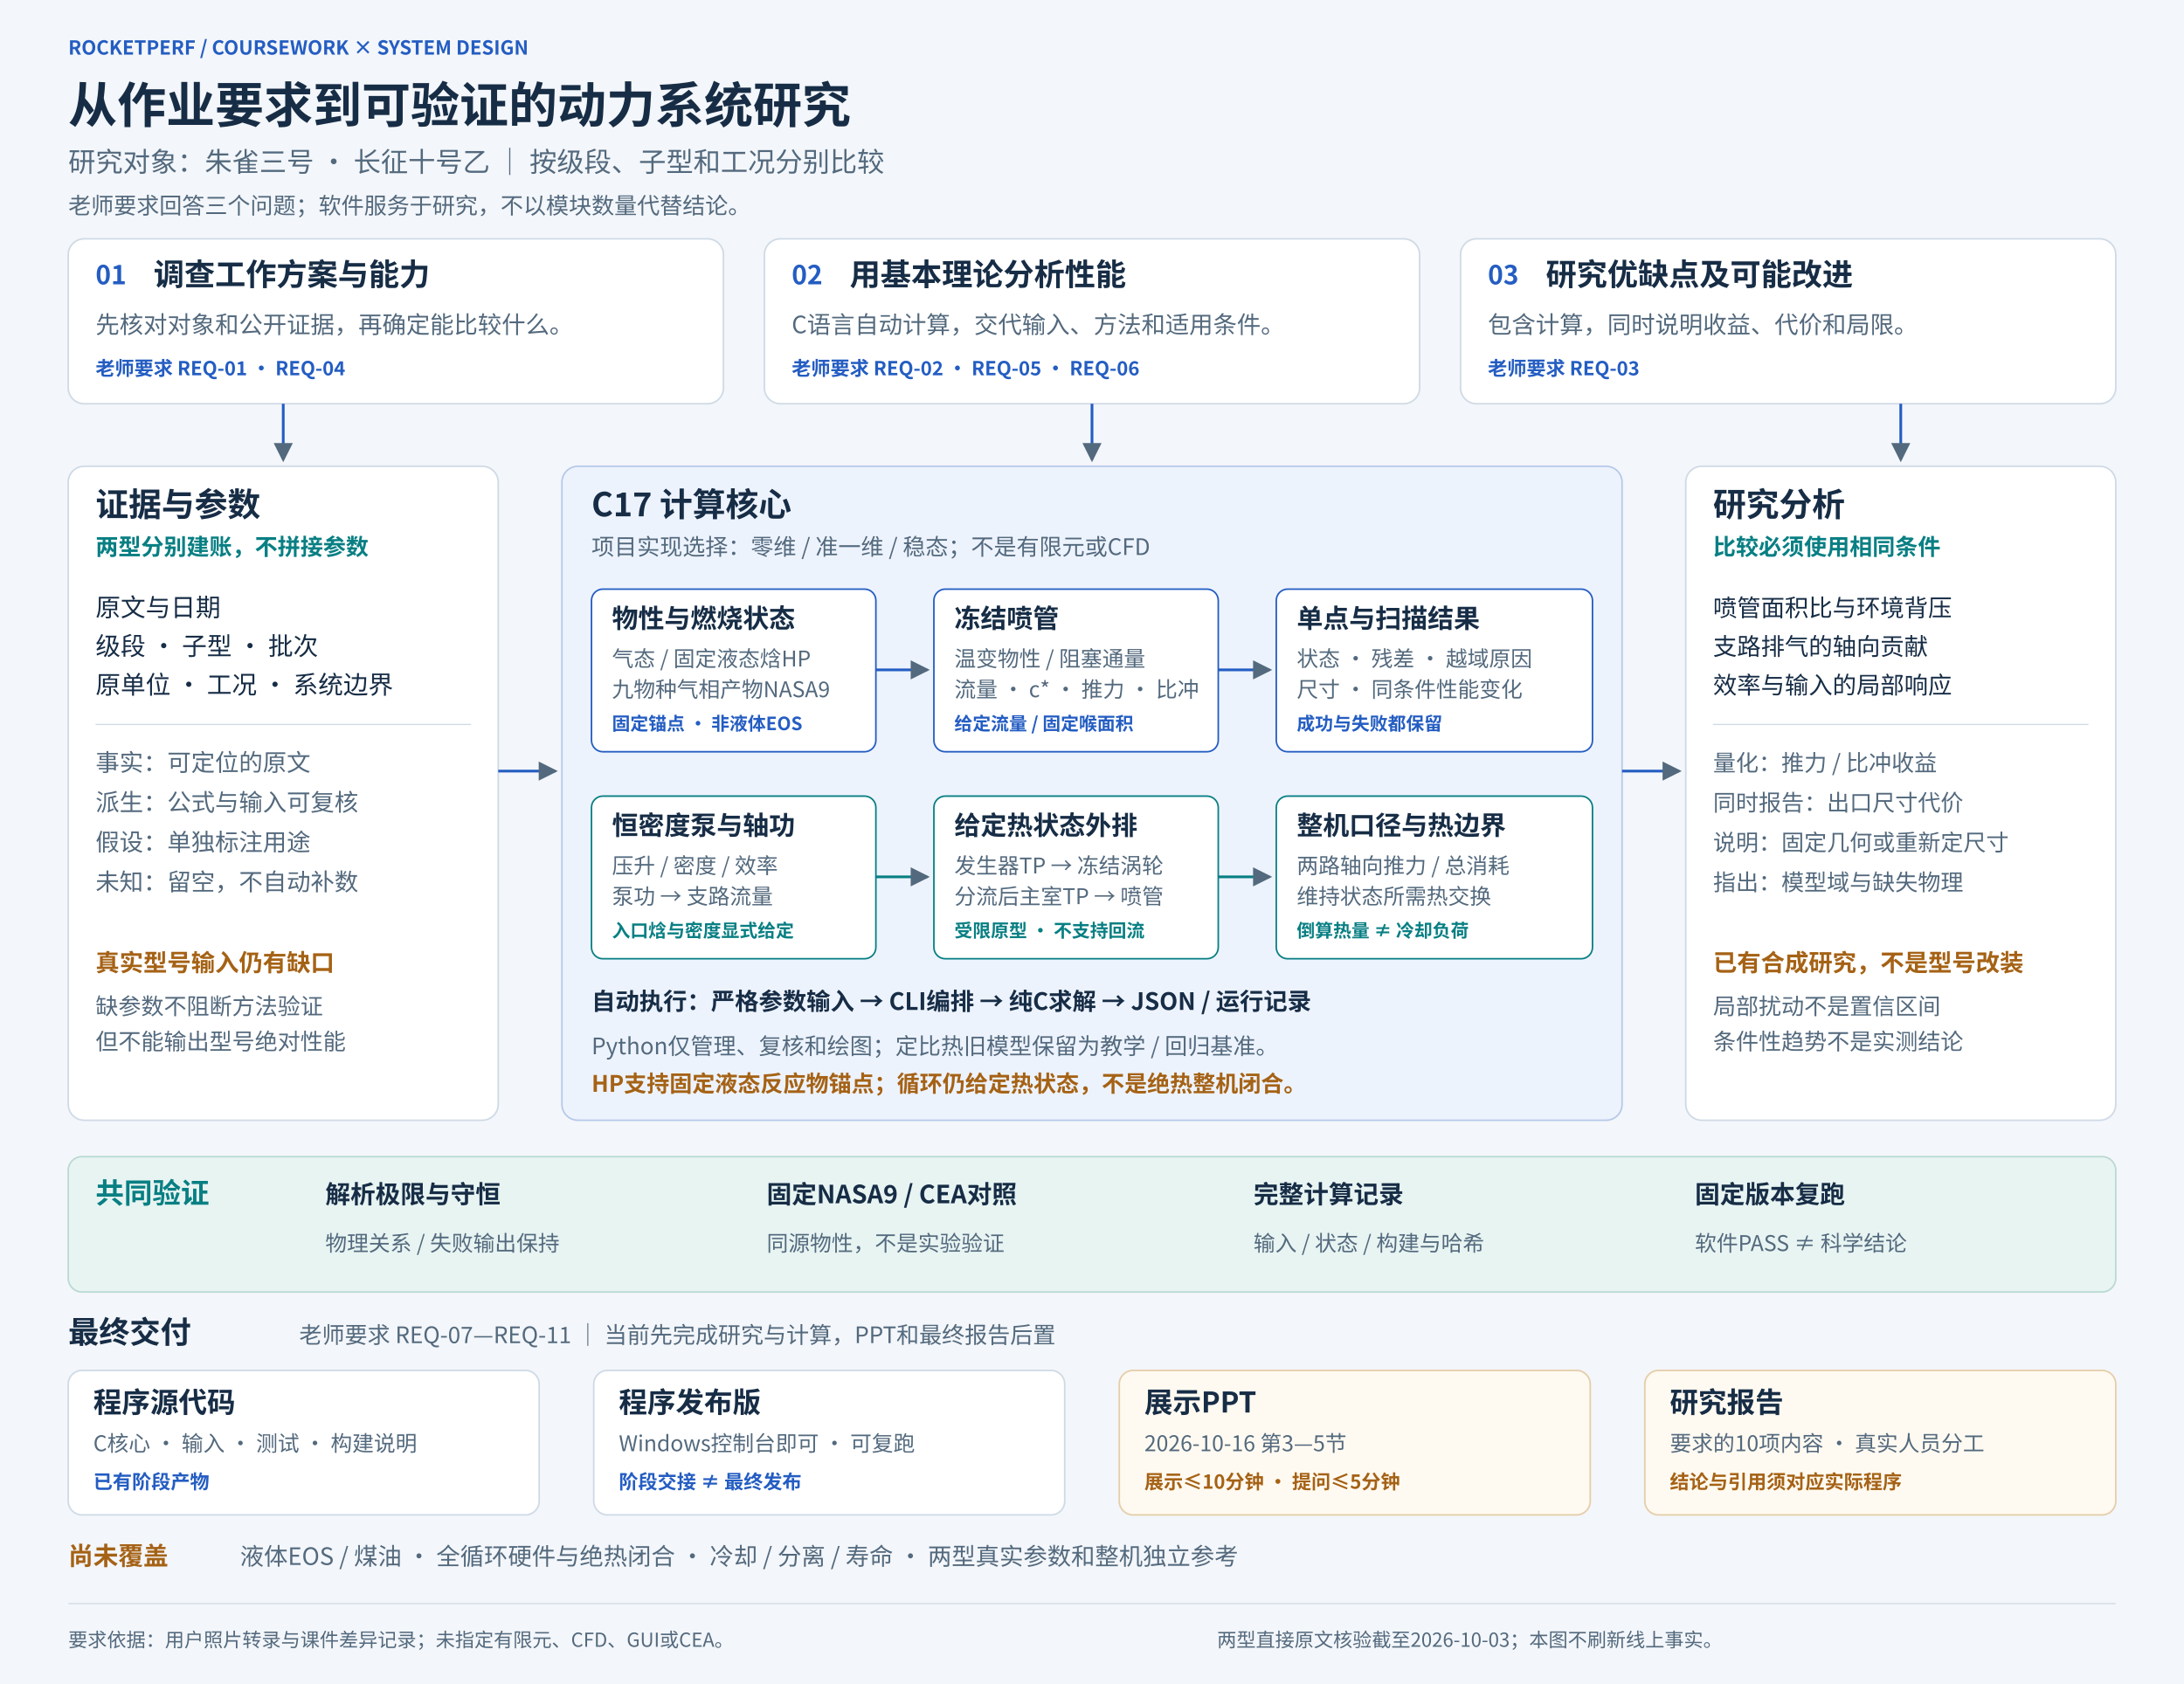
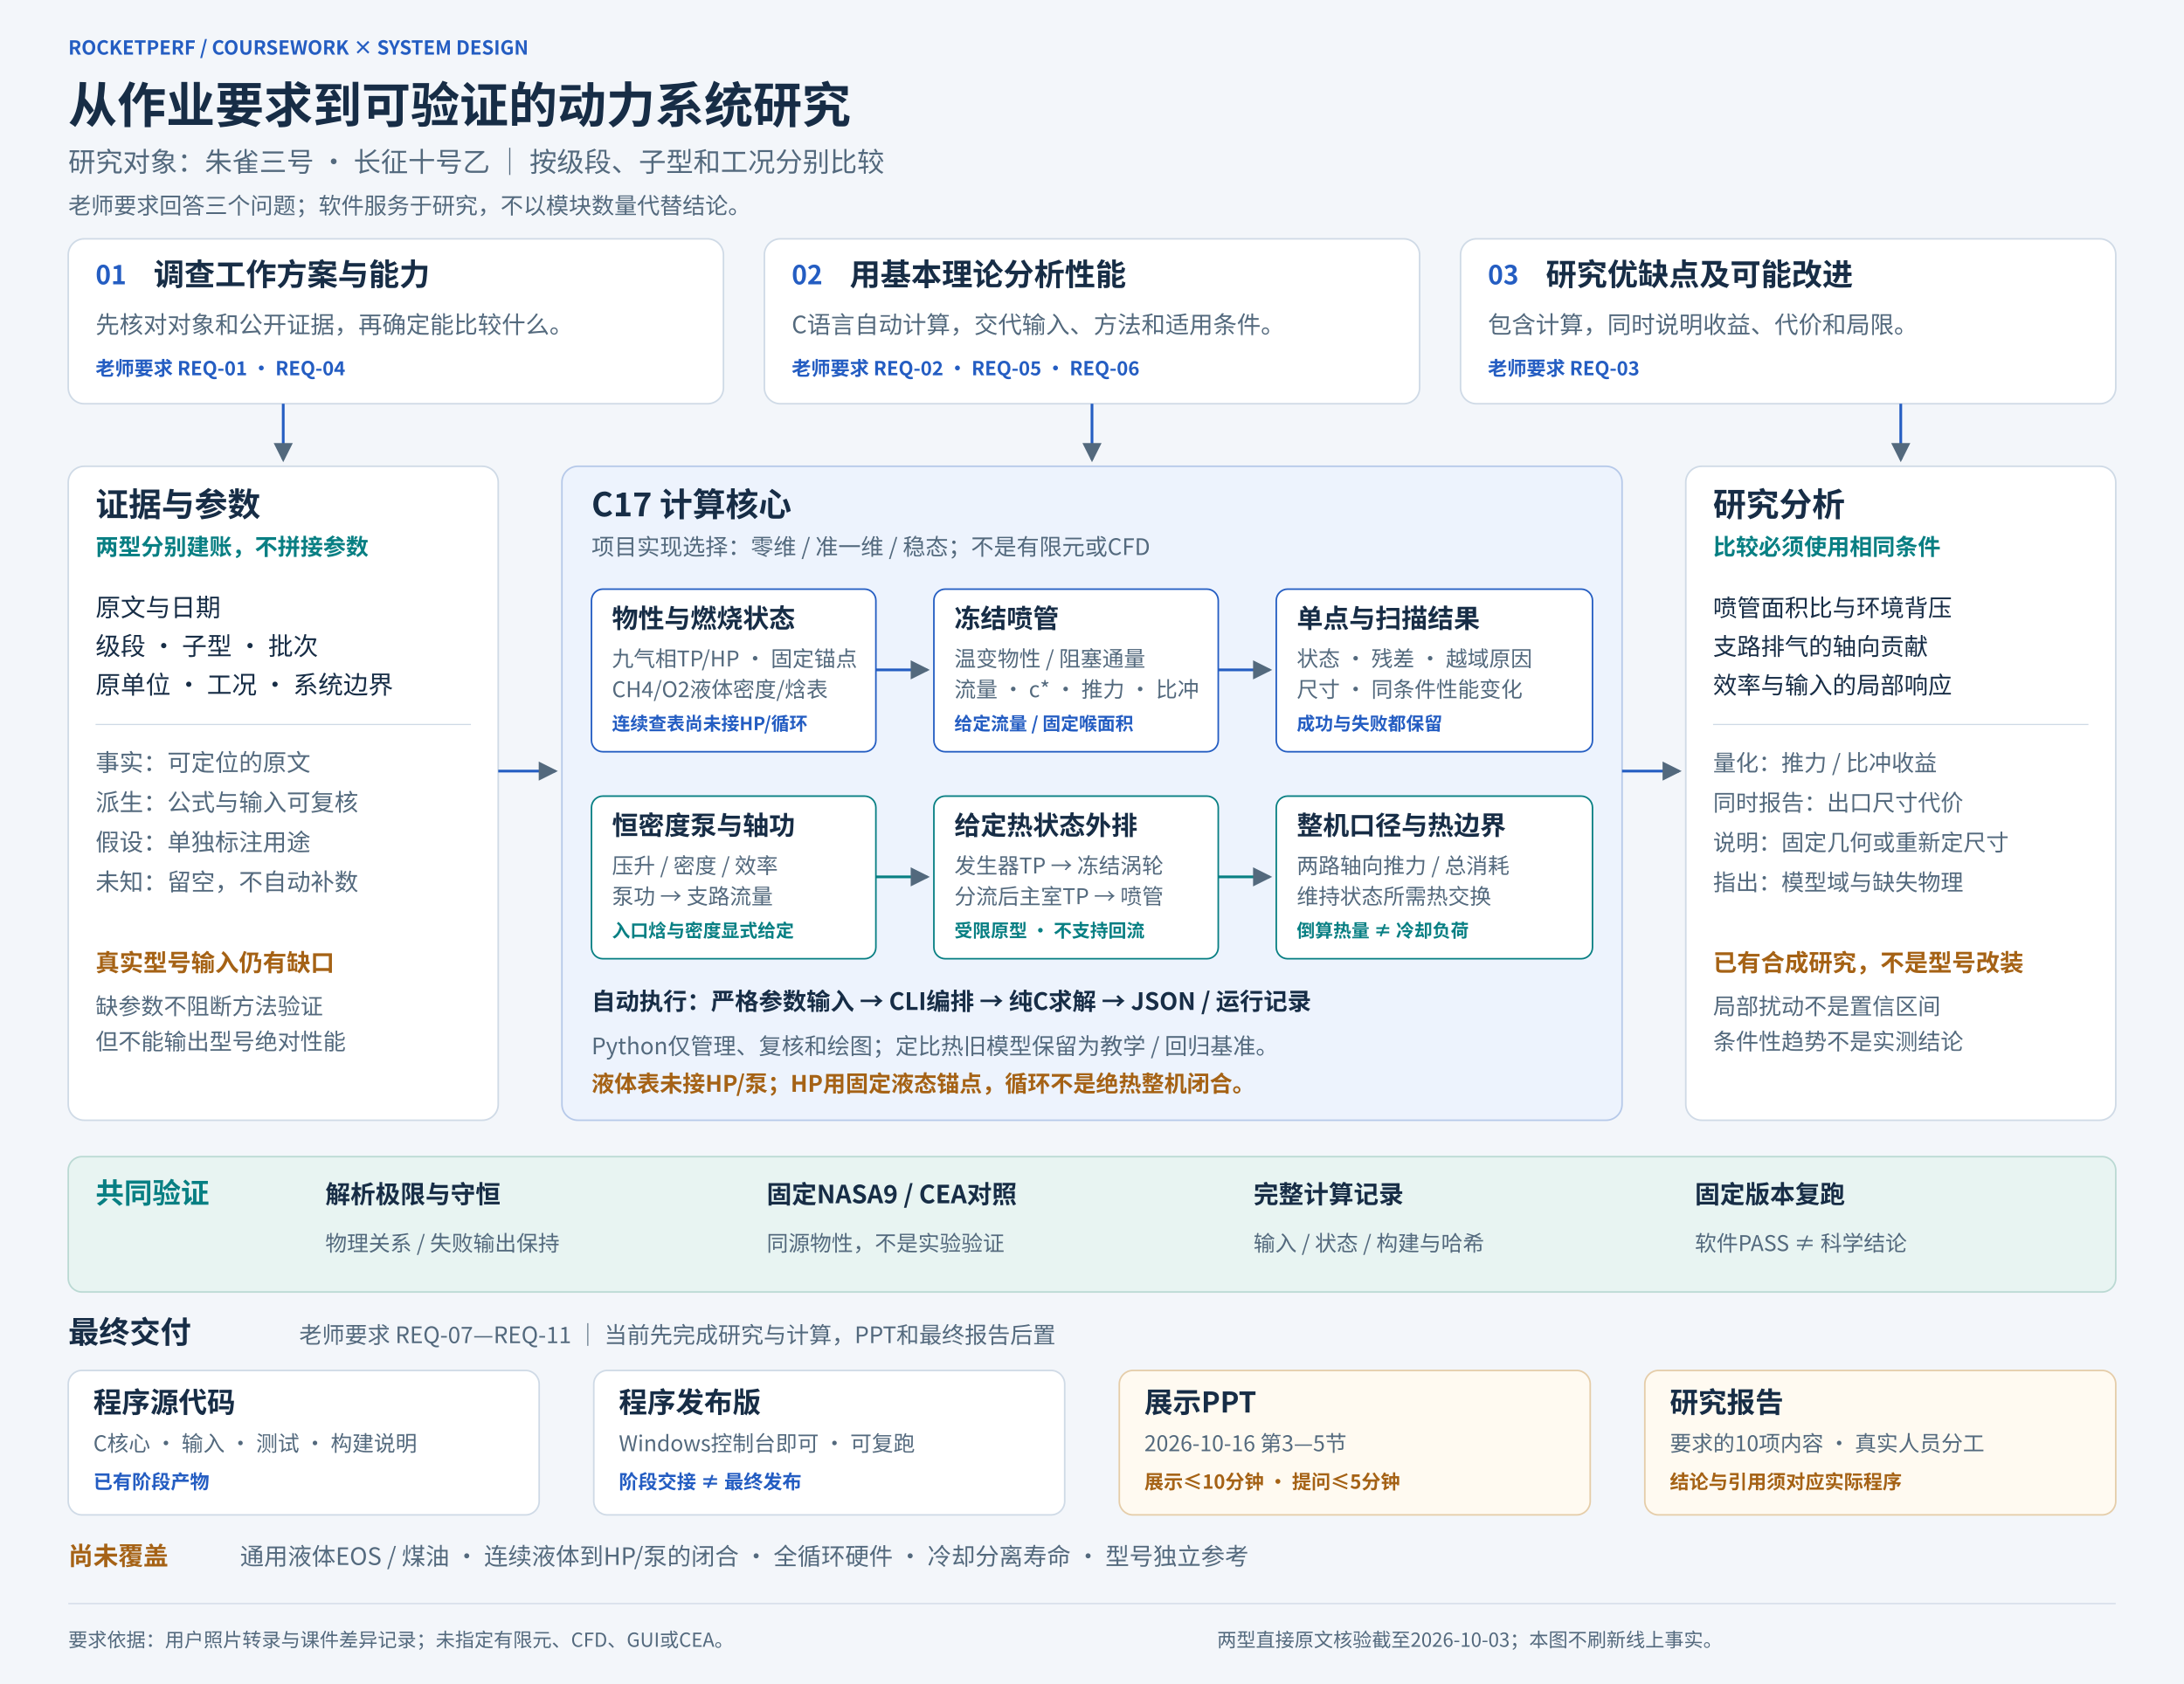
<svg xmlns="http://www.w3.org/2000/svg" width="1920" height="1480" viewBox="0 0 1920 1480" role="img" aria-labelledby="assignment-title assignment-desc">
  <defs>
    <marker id="flow-arrow" markerWidth="7" markerHeight="7" refX="6" refY="3.5" orient="auto">
      <path d="M0,0 L7,3.5 L0,7 Z" fill="#53697d" />
    </marker>
  </defs>
  <g font-family="Microsoft YaHei,Noto Sans CJK SC,Arial,sans-serif">
    <rect x="0" y="0" width="1920" height="1480" rx="0" fill="#f3f6fa" stroke="#f3f6fa" stroke-width="1.4" />
    <text x="60" y="48" font-size="17" fill="#245dc2" font-weight="650">ROCKETPERF  /  COURSEWORK × SYSTEM DESIGN</text>
    <text x="60" y="108" font-size="43" fill="#172d46" font-weight="700">从作业要求到可验证的动力系统研究</text>
    <text x="60" y="151" font-size="24" fill="#53697d" font-weight="400">研究对象：朱雀三号 · 长征十号乙   ｜   按级段、子型和工况分别比较</text>
    <text x="60" y="188" font-size="20" fill="#53697d" font-weight="400">老师要求回答三个问题；软件服务于研究，不以模块数量代替结论。</text>
    <a href="../requirements-map.md">
      <rect x="60" y="210" width="576" height="145" rx="14" fill="#ffffff" stroke="#cfdae6" stroke-width="1.4" />
      <text x="84" y="250" font-size="23" fill="#245dc2" font-weight="650">01</text>
      <text x="135" y="251" font-size="27" fill="#172d46" font-weight="650">调查工作方案与能力</text>
      <text x="84" y="293" font-size="21" fill="#53697d" font-weight="400">先核对对象和公开证据，再确定能比较什么。</text>
      <text x="84" y="330" font-size="17" fill="#245dc2" font-weight="600">老师要求  REQ-01 · REQ-04</text>
    </a>
    <a href="../requirements-map.md">
      <rect x="672" y="210" width="576" height="145" rx="14" fill="#ffffff" stroke="#cfdae6" stroke-width="1.4" />
      <text x="696" y="250" font-size="23" fill="#245dc2" font-weight="650">02</text>
      <text x="747" y="251" font-size="27" fill="#172d46" font-weight="650">用基本理论分析性能</text>
      <text x="696" y="293" font-size="21" fill="#53697d" font-weight="400">C语言自动计算，交代输入、方法和适用条件。</text>
      <text x="696" y="330" font-size="17" fill="#245dc2" font-weight="600">老师要求  REQ-02 · REQ-05 · REQ-06</text>
    </a>
    <a href="../requirements-map.md">
      <rect x="1284" y="210" width="576" height="145" rx="14" fill="#ffffff" stroke="#cfdae6" stroke-width="1.4" />
      <text x="1308" y="250" font-size="23" fill="#245dc2" font-weight="650">03</text>
      <text x="1359" y="251" font-size="27" fill="#172d46" font-weight="650">研究优缺点及可能改进</text>
      <text x="1308" y="293" font-size="21" fill="#53697d" font-weight="400">包含计算，同时说明收益、代价和局限。</text>
      <text x="1308" y="330" font-size="17" fill="#245dc2" font-weight="600">老师要求  REQ-03</text>
    </a>
    <path d="M249,355 L249,404" stroke="#245dc2" stroke-width="2.4" fill="none" marker-end="url(#flow-arrow)" />
    <path d="M960,355 L960,404" stroke="#245dc2" stroke-width="2.4" fill="none" marker-end="url(#flow-arrow)" />
    <path d="M1671,355 L1671,404" stroke="#245dc2" stroke-width="2.4" fill="none" marker-end="url(#flow-arrow)" />
    <rect x="60" y="410" width="378" height="575" rx="14" fill="#ffffff" stroke="#cfdae6" stroke-width="1.4" />
    <a href="../../调研/README.md">
      <text x="84" y="454" font-size="29" fill="#172d46" font-weight="650">证据与参数</text>
    </a>
    <text x="84" y="488" font-size="20" fill="#087f83" font-weight="600">两型分别建账，不拼接参数</text>
    <text x="84" y="542" font-size="22" fill="#172d46" font-weight="400">原文与日期</text>
    <text x="84" y="576" font-size="22" fill="#172d46" font-weight="400">级段 · 子型 · 批次</text>
    <text x="84" y="610" font-size="22" fill="#172d46" font-weight="400">原单位 · 工况 · 系统边界</text>
    <line x1="84" y1="637" x2="414" y2="637" stroke="#cfdae6" />
    <text x="84" y="678" font-size="21" fill="#53697d" font-weight="400">事实：可定位的原文</text>
    <text x="84" y="713" font-size="21" fill="#53697d" font-weight="400">派生：公式与输入可复核</text>
    <text x="84" y="748" font-size="21" fill="#53697d" font-weight="400">假设：单独标注用途</text>
    <text x="84" y="783" font-size="21" fill="#53697d" font-weight="400">未知：留空，不自动补数</text>
    <a href="../research-reference-coverage.md">
      <text x="84" y="854" font-size="21" fill="#a56215" font-weight="650">真实型号输入仍有缺口</text>
    </a>
    <text x="84" y="892" font-size="20" fill="#53697d" font-weight="400">缺参数不阻断方法验证</text>
    <text x="84" y="923" font-size="20" fill="#53697d" font-weight="400">但不能输出型号绝对性能</text>
    <path d="M438,678 L488,678" stroke="#245dc2" stroke-width="2.4" fill="none" marker-end="url(#flow-arrow)" />
    <rect x="494" y="410" width="932" height="575" rx="14" fill="#edf3fd" stroke="#b6c9e9" stroke-width="1.4" />
    <a href="../engineering.md">
      <text x="520" y="454" font-size="29" fill="#172d46" font-weight="650">C17 计算核心</text>
    </a>
    <text x="520" y="488" font-size="20" fill="#53697d" font-weight="400">项目实现选择：零维 / 准一维 / 稳态；不是有限元或CFD</text>
    <rect x="520" y="518" width="250" height="143" rx="10" fill="#ffffff" stroke="#245dc2" stroke-width="1.4" />
    <text x="538" y="552" font-size="23" fill="#172d46" font-weight="650">物性与燃烧状态</text>
-     <text x="538" y="586" font-size="19" fill="#53697d" font-weight="400">气态 / 固定液态焓HP</text>
-     <text x="538" y="613" font-size="19" fill="#53697d" font-weight="400">九物种气相产物NASA9</text>
-     <text x="538" y="642" font-size="16" fill="#245dc2" font-weight="600">固定锚点 · 非液体EOS</text>
+     <text x="538" y="586" font-size="19" fill="#53697d" font-weight="400">九气相TP/HP · 固定锚点</text>
+     <text x="538" y="613" font-size="19" fill="#53697d" font-weight="400">CH4/O2液体密度/焓表</text>
+     <text x="538" y="642" font-size="16" fill="#245dc2" font-weight="600">连续查表尚未接HP/循环</text>
    <rect x="821" y="518" width="250" height="143" rx="10" fill="#ffffff" stroke="#245dc2" stroke-width="1.4" />
    <text x="839" y="552" font-size="23" fill="#172d46" font-weight="650">冻结喷管</text>
    <text x="839" y="586" font-size="19" fill="#53697d" font-weight="400">温变物性 / 阻塞通量</text>
    <text x="839" y="613" font-size="19" fill="#53697d" font-weight="400">流量 · c* · 推力 · 比冲</text>
    <text x="839" y="642" font-size="16" fill="#245dc2" font-weight="600">给定流量 / 固定喉面积</text>
    <rect x="1122" y="518" width="278" height="143" rx="10" fill="#ffffff" stroke="#245dc2" stroke-width="1.4" />
    <text x="1140" y="552" font-size="23" fill="#172d46" font-weight="650">单点与扫描结果</text>
    <text x="1140" y="586" font-size="19" fill="#53697d" font-weight="400">状态 · 残差 · 越域原因</text>
    <text x="1140" y="613" font-size="19" fill="#53697d" font-weight="400">尺寸 · 同条件性能变化</text>
    <text x="1140" y="642" font-size="16" fill="#245dc2" font-weight="600">成功与失败都保留</text>
    <path d="M770,589 L815,589" stroke="#245dc2" stroke-width="2.4" fill="none" marker-end="url(#flow-arrow)" />
    <path d="M1071,589 L1116,589" stroke="#245dc2" stroke-width="2.4" fill="none" marker-end="url(#flow-arrow)" />
    <rect x="520" y="700" width="250" height="143" rx="10" fill="#ffffff" stroke="#087f83" stroke-width="1.4" />
    <text x="538" y="734" font-size="23" fill="#172d46" font-weight="650">恒密度泵与轴功</text>
    <text x="538" y="768" font-size="19" fill="#53697d" font-weight="400">压升 / 密度 / 效率</text>
    <text x="538" y="795" font-size="19" fill="#53697d" font-weight="400">泵功 → 支路流量</text>
    <text x="538" y="824" font-size="16" fill="#087f83" font-weight="600">入口焓与密度显式给定</text>
    <rect x="821" y="700" width="250" height="143" rx="10" fill="#ffffff" stroke="#087f83" stroke-width="1.4" />
    <text x="839" y="734" font-size="23" fill="#172d46" font-weight="650">给定热状态外排</text>
    <text x="839" y="768" font-size="19" fill="#53697d" font-weight="400">发生器TP → 冻结涡轮</text>
    <text x="839" y="795" font-size="19" fill="#53697d" font-weight="400">分流后主室TP → 喷管</text>
    <text x="839" y="824" font-size="16" fill="#087f83" font-weight="600">受限原型 · 不支持回流</text>
    <rect x="1122" y="700" width="278" height="143" rx="10" fill="#ffffff" stroke="#087f83" stroke-width="1.4" />
    <text x="1140" y="734" font-size="23" fill="#172d46" font-weight="650">整机口径与热边界</text>
    <text x="1140" y="768" font-size="19" fill="#53697d" font-weight="400">两路轴向推力 / 总消耗</text>
    <text x="1140" y="795" font-size="19" fill="#53697d" font-weight="400">维持状态所需热交换</text>
    <text x="1140" y="824" font-size="16" fill="#087f83" font-weight="600">倒算热量 ≠ 冷却负荷</text>
    <path d="M770,771 L815,771" stroke="#087f83" stroke-width="2.4" fill="none" marker-end="url(#flow-arrow)" />
    <path d="M1071,771 L1116,771" stroke="#087f83" stroke-width="2.4" fill="none" marker-end="url(#flow-arrow)" />
    <text x="520" y="888" font-size="21" fill="#172d46" font-weight="600">自动执行：严格参数输入 → CLI编排 → 纯C求解 → JSON / 运行记录</text>
    <text x="520" y="927" font-size="20" fill="#53697d" font-weight="400">Python仅管理、复核和绘图；定比热旧模型保留为教学 / 回归基准。</text>
-     <text x="520" y="960" font-size="20" fill="#a56215" font-weight="600">HP支持固定液态反应物锚点；循环仍给定热状态，不是绝热整机闭合。</text>
+     <text x="520" y="960" font-size="20" fill="#a56215" font-weight="600">液体表未接HP/泵；HP用固定液态锚点，循环不是绝热整机闭合。</text>
    <path d="M1426,678 L1476,678" stroke="#245dc2" stroke-width="2.4" fill="none" marker-end="url(#flow-arrow)" />
    <rect x="1482" y="410" width="378" height="575" rx="14" fill="#ffffff" stroke="#cfdae6" stroke-width="1.4" />
    <a href="../improvement-analysis.md">
      <text x="1506" y="454" font-size="29" fill="#172d46" font-weight="650">研究分析</text>
    </a>
    <text x="1506" y="488" font-size="20" fill="#087f83" font-weight="600">比较必须使用相同条件</text>
    <text x="1506" y="542" font-size="21" fill="#172d46" font-weight="400">喷管面积比与环境背压</text>
    <text x="1506" y="576" font-size="21" fill="#172d46" font-weight="400">支路排气的轴向贡献</text>
    <text x="1506" y="610" font-size="21" fill="#172d46" font-weight="400">效率与输入的局部响应</text>
    <line x1="1506" y1="637" x2="1836" y2="637" stroke="#cfdae6" />
    <text x="1506" y="678" font-size="20" fill="#53697d" font-weight="400">量化：推力 / 比冲收益</text>
    <text x="1506" y="713" font-size="20" fill="#53697d" font-weight="400">同时报告：出口尺寸代价</text>
    <text x="1506" y="748" font-size="20" fill="#53697d" font-weight="400">说明：固定几何或重新定尺寸</text>
    <text x="1506" y="783" font-size="20" fill="#53697d" font-weight="400">指出：模型域与缺失物理</text>
    <text x="1506" y="854" font-size="21" fill="#a56215" font-weight="650">已有合成研究，不是型号改装</text>
    <text x="1506" y="892" font-size="20" fill="#53697d" font-weight="400">局部扰动不是置信区间</text>
    <text x="1506" y="923" font-size="20" fill="#53697d" font-weight="400">条件性趋势不是实测结论</text>
    <rect x="60" y="1017" width="1800" height="119" rx="12" fill="#e8f4f2" stroke="#bad9d3" stroke-width="1.4" />
    <text x="84" y="1058" font-size="25" fill="#087f83" font-weight="650">共同验证</text>
    <text x="286" y="1058" font-size="22" fill="#172d46" font-weight="600">解析极限与守恒</text>
    <text x="286" y="1100" font-size="19" fill="#53697d" font-weight="400">物理关系 / 失败输出保持</text>
    <text x="674" y="1058" font-size="22" fill="#172d46" font-weight="600">固定NASA9 / CEA对照</text>
    <text x="674" y="1100" font-size="19" fill="#53697d" font-weight="400">同源物性，不是实验验证</text>
    <text x="1102" y="1058" font-size="22" fill="#172d46" font-weight="600">完整计算记录</text>
    <text x="1102" y="1100" font-size="19" fill="#53697d" font-weight="400">输入 / 状态 / 构建与哈希</text>
    <text x="1490" y="1058" font-size="22" fill="#172d46" font-weight="600">固定版本复跑</text>
    <text x="1490" y="1100" font-size="19" fill="#53697d" font-weight="400">软件PASS ≠ 科学结论</text>
    <text x="60" y="1181" font-size="27" fill="#172d46" font-weight="650">最终交付</text>
    <text x="263" y="1181" font-size="20" fill="#53697d" font-weight="400">老师要求 REQ-07—REQ-11  ｜  当前先完成研究与计算，PPT和最终报告后置</text>
    <rect x="60" y="1205" width="414" height="127" rx="12" fill="#ffffff" stroke="#cfdae6" stroke-width="1.4" />
    <text x="82" y="1242" font-size="25" fill="#172d46" font-weight="650">程序源代码</text>
    <text x="82" y="1276" font-size="19" fill="#53697d" font-weight="400">C核心 · 输入 · 测试 · 构建说明</text>
    <text x="82" y="1309" font-size="17" fill="#245dc2" font-weight="600">已有阶段产物</text>
    <rect x="522" y="1205" width="414" height="127" rx="12" fill="#ffffff" stroke="#cfdae6" stroke-width="1.4" />
    <text x="544" y="1242" font-size="25" fill="#172d46" font-weight="650">程序发布版</text>
    <text x="544" y="1276" font-size="19" fill="#53697d" font-weight="400">Windows控制台即可 · 可复跑</text>
    <text x="544" y="1309" font-size="17" fill="#245dc2" font-weight="600">阶段交接 ≠ 最终发布</text>
    <rect x="984" y="1205" width="414" height="127" rx="12" fill="#fffaf1" stroke="#e5cda9" stroke-width="1.4" />
    <text x="1006" y="1242" font-size="25" fill="#172d46" font-weight="650">展示PPT</text>
    <text x="1006" y="1276" font-size="19" fill="#53697d" font-weight="400">2026-10-16 第3—5节</text>
    <text x="1006" y="1309" font-size="17" fill="#a56215" font-weight="600">展示≤10分钟 · 提问≤5分钟</text>
    <rect x="1446" y="1205" width="414" height="127" rx="12" fill="#fffaf1" stroke="#e5cda9" stroke-width="1.4" />
    <text x="1468" y="1242" font-size="25" fill="#172d46" font-weight="650">研究报告</text>
    <text x="1468" y="1276" font-size="19" fill="#53697d" font-weight="400">要求的10项内容 · 真实人员分工</text>
    <text x="1468" y="1309" font-size="17" fill="#a56215" font-weight="600">结论与引用须对应实际程序</text>
    <text x="60" y="1376" font-size="22" fill="#a56215" font-weight="650">尚未覆盖</text>
-     <text x="211" y="1376" font-size="21" fill="#53697d" font-weight="400">液体EOS / 煤油 · 全循环硬件与绝热闭合 · 冷却 / 分离 / 寿命 · 两型真实参数和整机独立参考</text>
+     <text x="211" y="1376" font-size="21" fill="#53697d" font-weight="400">通用液体EOS / 煤油 · 连续液体到HP/泵的闭合 · 全循环硬件 · 冷却分离寿命 · 型号独立参考</text>
    <line x1="60" y1="1410" x2="1860" y2="1410" stroke="#cfdae6" />
    <a href="../../作业要求/大作业1_要求存档.md">
      <text x="60" y="1448" font-size="17" fill="#53697d" font-weight="400">要求依据：用户照片转录与课件差异记录；未指定有限元、CFD、GUI或CEA。</text>
    </a>
    <text x="1070" y="1448" font-size="17" fill="#53697d" font-weight="400">两型直接原文核验截至2026-10-03；本图不刷新线上事实。</text>
  </g>
</svg>
